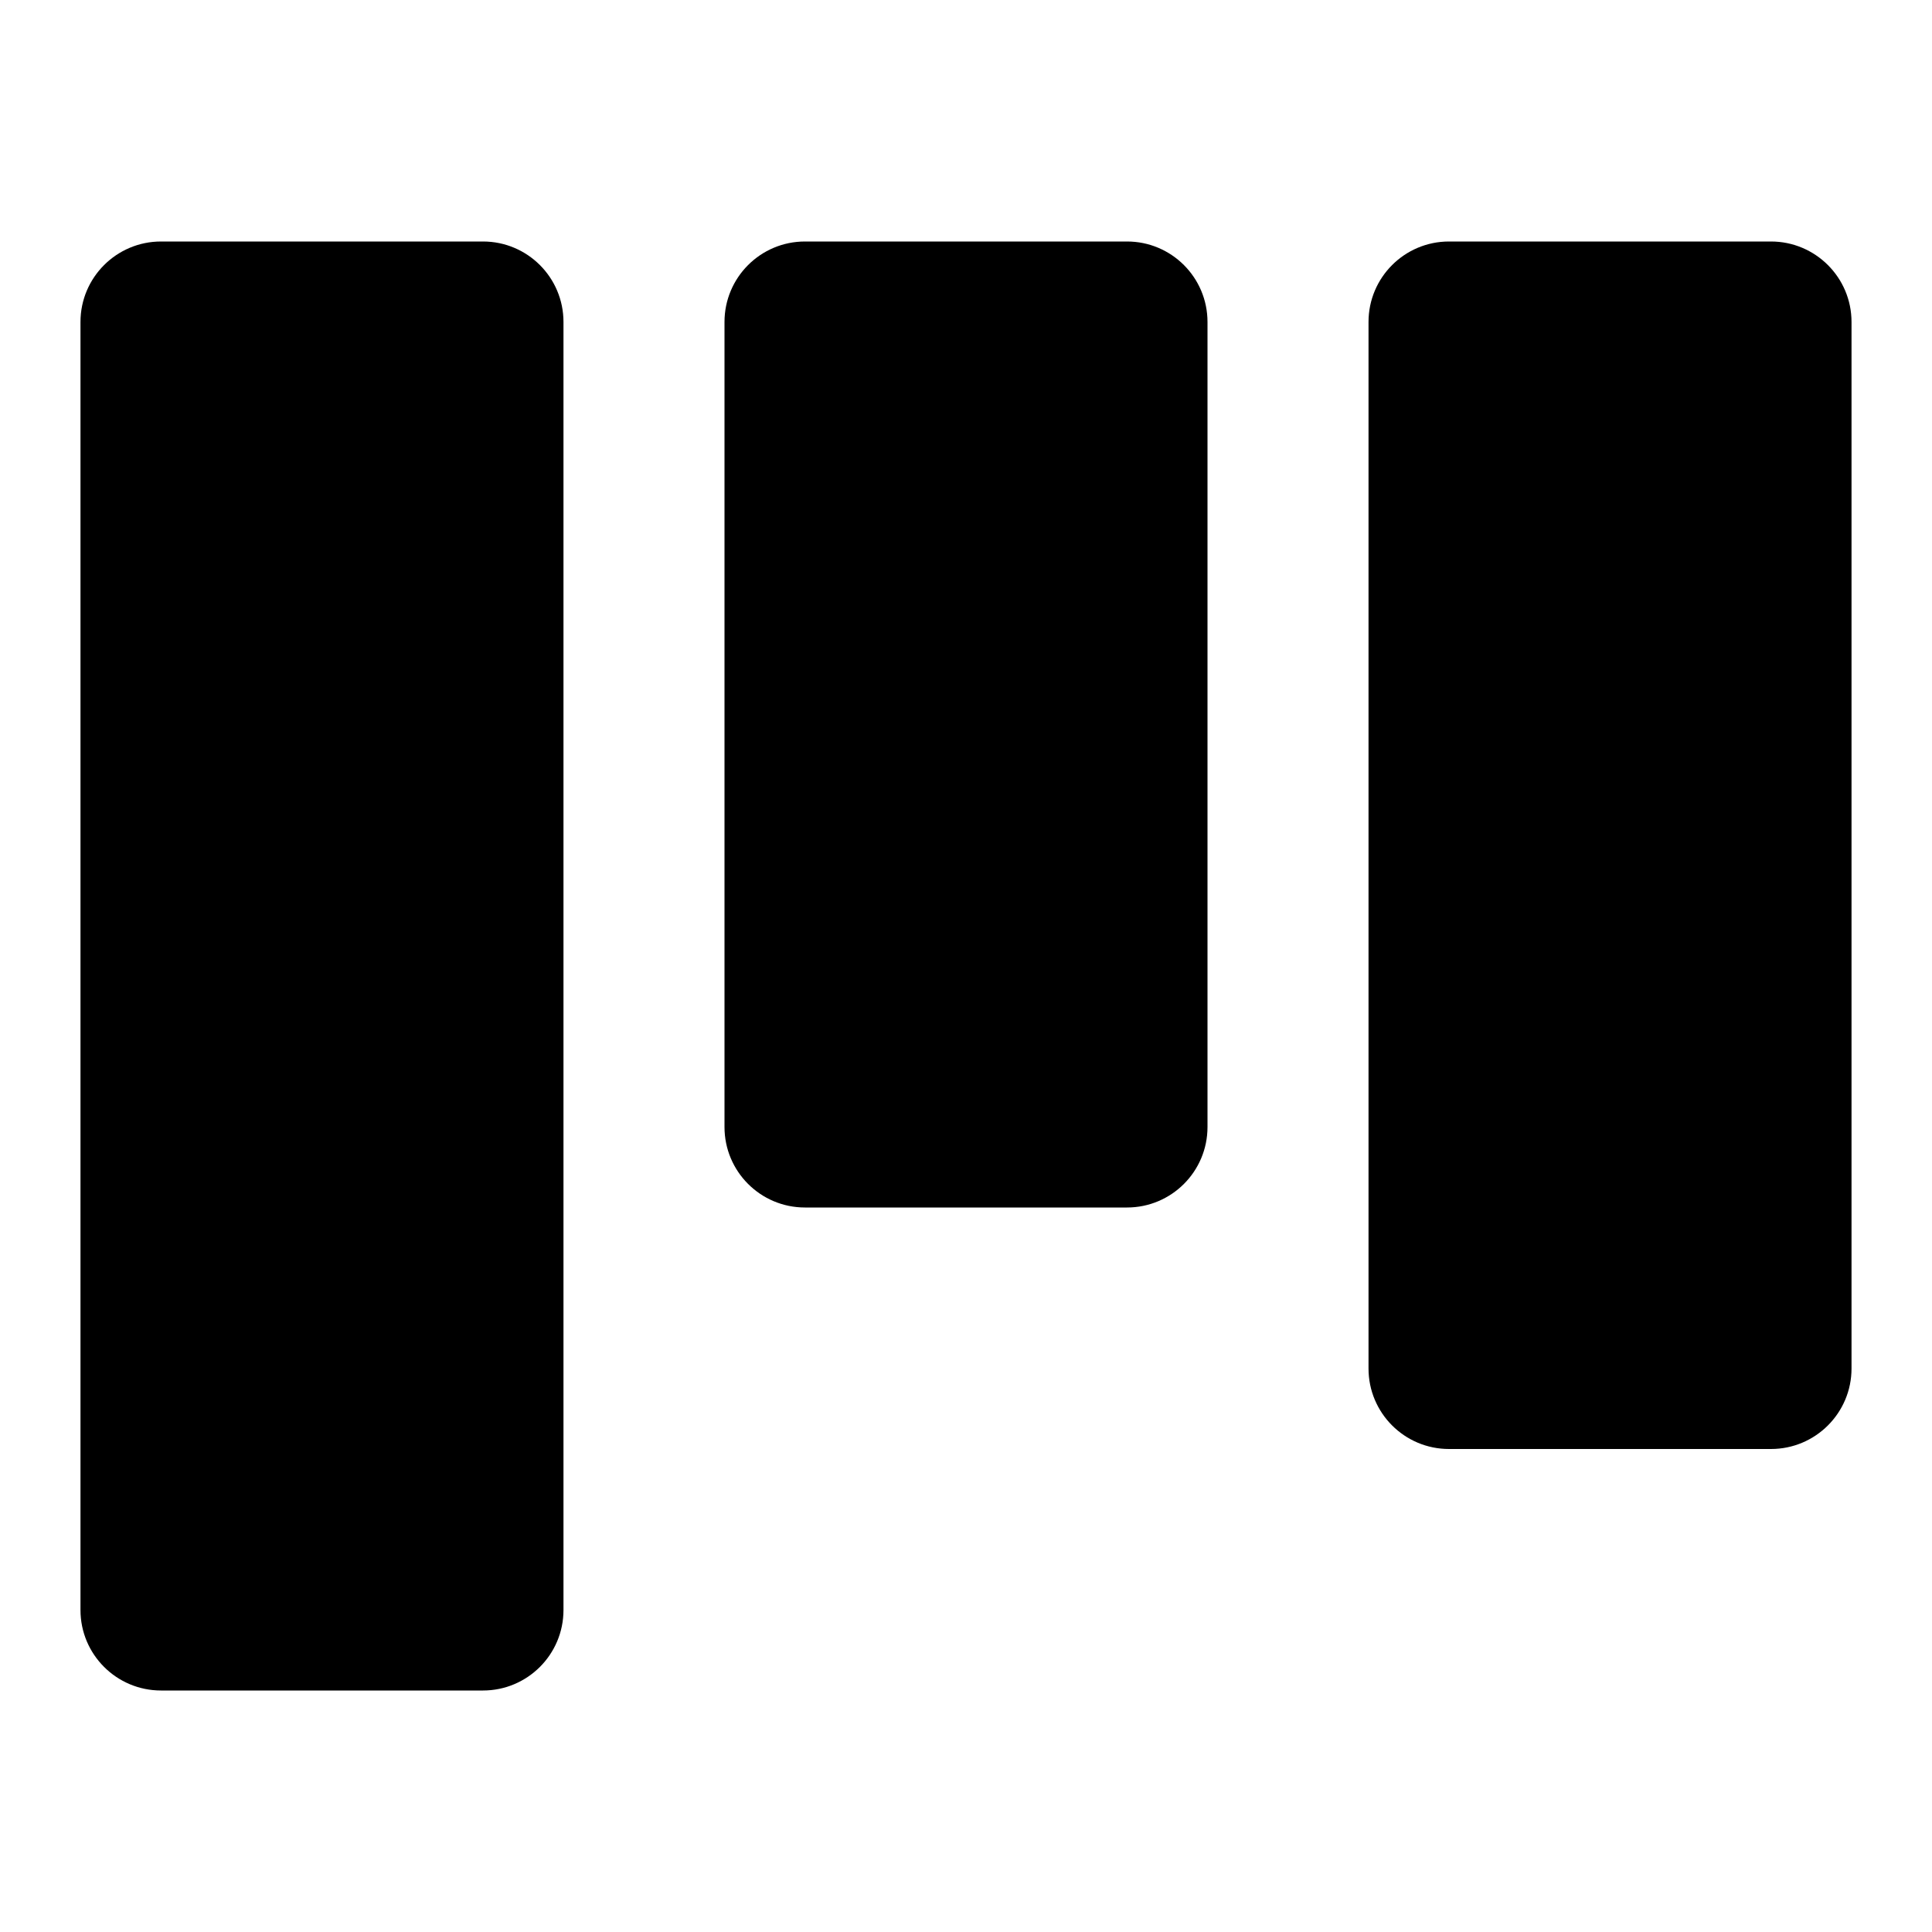
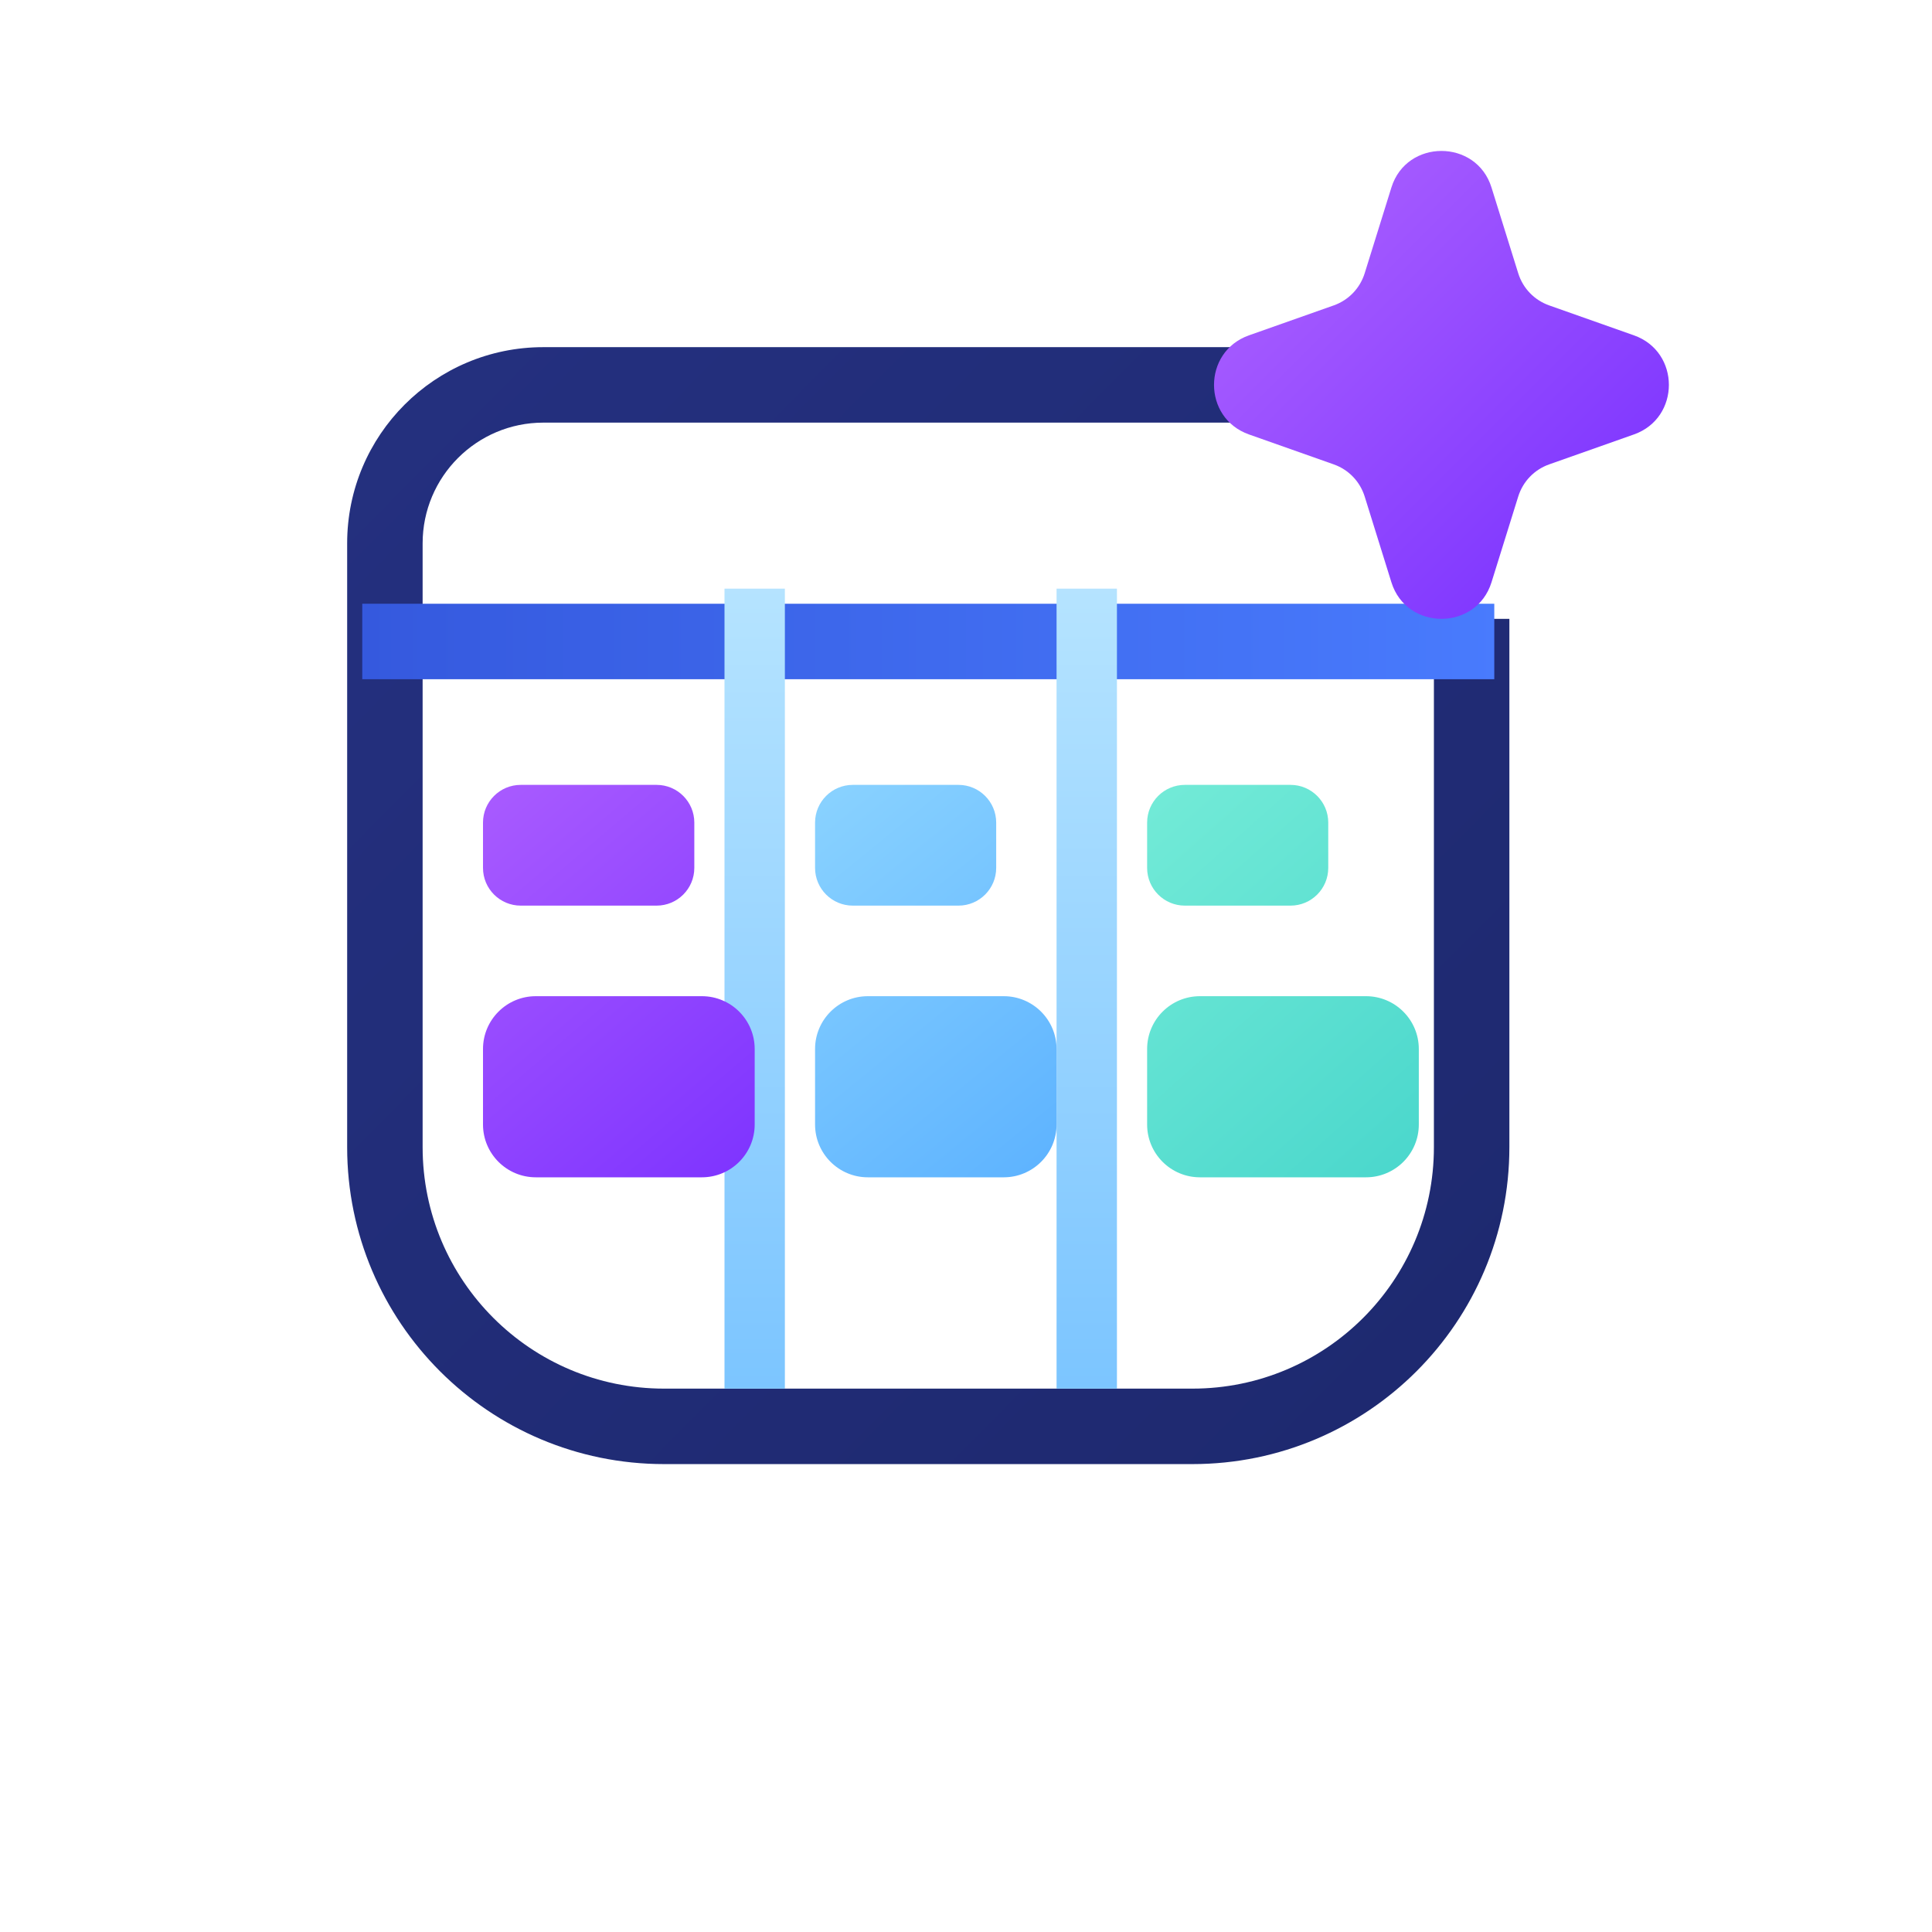
- <svg xmlns="http://www.w3.org/2000/svg" width="128px" height="128px" viewBox="0 0 128 128" version="1.1">
-   <g id="surface1">
-     <path style=" stroke:none;fill-rule:nonzero;fill:rgb(0%,0%,0%);fill-opacity:1;" d="M 10.668 16 L 32 16 C 34.945 16 37.332 18.387 37.332 21.332 L 37.332 106.668 C 37.332 109.613 34.945 112 32 112 L 10.668 112 C 7.723 112 5.332 109.613 5.332 106.668 L 5.332 21.332 C 5.332 18.387 7.723 16 10.668 16 Z M 10.668 16 " />
-     <path style=" stroke:none;fill-rule:nonzero;fill:rgb(0%,0%,0%);fill-opacity:1;" d="M 53.332 16 L 74.668 16 C 77.613 16 80 18.387 80 21.332 L 80 74.668 C 80 77.613 77.613 80 74.668 80 L 53.332 80 C 50.387 80 48 77.613 48 74.668 L 48 21.332 C 48 18.387 50.387 16 53.332 16 Z M 53.332 16 " />
-     <path style=" stroke:none;fill-rule:nonzero;fill:rgb(0%,0%,0%);fill-opacity:1;" d="M 96 16 L 117.332 16 C 120.277 16 122.668 18.387 122.668 21.332 L 122.668 90.668 C 122.668 93.613 120.277 96 117.332 96 L 96 96 C 93.055 96 90.668 93.613 90.668 90.668 L 90.668 21.332 C 90.668 18.387 93.055 16 96 16 Z M 96 16 " />
-   </g>
+ <svg xmlns="http://www.w3.org/2000/svg" width="128" height="128" viewBox="0 0 128 128" fill="none">
+   <defs>
+     <linearGradient id="frame" x1="23" y1="26" x2="104" y2="106" gradientUnits="userSpaceOnUse">
+       <stop stop-color="#24307F" />
+       <stop offset="1" stop-color="#1D286D" />
+     </linearGradient>
+     <linearGradient id="bar" x1="24" y1="42" x2="104" y2="42" gradientUnits="userSpaceOnUse">
+       <stop stop-color="#3559DE" />
+       <stop offset="1" stop-color="#4A7DFF" />
+     </linearGradient>
+     <linearGradient id="col" x1="52" y1="38" x2="52" y2="92" gradientUnits="userSpaceOnUse">
+       <stop stop-color="#B6E4FF" />
+       <stop offset="1" stop-color="#7CC5FF" />
+     </linearGradient>
+     <linearGradient id="violet" x1="31" y1="51" x2="54" y2="78" gradientUnits="userSpaceOnUse">
+       <stop stop-color="#AB5DFF" />
+       <stop offset="1" stop-color="#7A30FF" />
+     </linearGradient>
+     <linearGradient id="blue" x1="53" y1="51" x2="75" y2="78" gradientUnits="userSpaceOnUse">
+       <stop stop-color="#8CD4FF" />
+       <stop offset="1" stop-color="#58AFFF" />
+     </linearGradient>
+     <linearGradient id="mint" x1="74" y1="51" x2="98" y2="78" gradientUnits="userSpaceOnUse">
+       <stop stop-color="#76ECD8" />
+       <stop offset="1" stop-color="#46D5CB" />
+     </linearGradient>
+     <linearGradient id="spark" x1="83" y1="10" x2="109" y2="36" gradientUnits="userSpaceOnUse">
+       <stop stop-color="#AE63FF" />
+       <stop offset="1" stop-color="#7B33FF" />
+     </linearGradient>
+   </defs>
+   <path d="M23 36C23 28.82 28.82 23 36 23H86V28H36C31.582 28 28 31.582 28 36V76C28 84.837 35.163 92 44 92H79C87.837 92 95 84.837 95 76V41H100V76C100 87.598 90.598 97 79 97H44C32.402 97 23 87.598 23 76V36Z" fill="url(#frame)" />
+   <path d="M24 40H99V45H24V40Z" fill="url(#bar)" />
+   <path d="M48 39H52V92H48V39Z" fill="url(#col)" />
+   <path d="M70 39H74V92H70V39Z" fill="url(#col)" />
+   <rect x="32" y="52" width="14" height="8" rx="2.5" fill="url(#violet)" />
+   <rect x="32" y="66" width="18" height="12" rx="3.5" fill="url(#violet)" />
+   <rect x="54" y="52" width="12" height="8" rx="2.5" fill="url(#blue)" />
+   <rect x="54" y="66" width="16" height="12" rx="3.5" fill="url(#blue)" />
+   <rect x="76" y="52" width="12" height="8" rx="2.5" fill="url(#mint)" />
+   <rect x="76" y="66" width="18" height="12" rx="3.5" fill="url(#mint)" />
+   <path d="M92.185 12.419C93.19 9.194 97.81 9.194 98.815 12.419L100.585 18.1C100.897 19.101 101.652 19.886 102.641 20.235L108.252 22.217C111.34 23.308 111.34 27.692 108.252 28.783L102.641 30.765C101.652 31.114 100.897 31.899 100.585 32.9L98.815 38.581C97.81 41.806 93.19 41.806 92.185 38.581L90.415 32.9C90.103 31.899 89.348 31.114 88.359 30.765L82.748 28.783C79.66 27.692 79.66 23.308 82.748 22.217L88.359 20.235C89.348 19.886 90.103 19.101 90.415 18.1L92.185 12.419Z" fill="url(#spark)" />
</svg>
